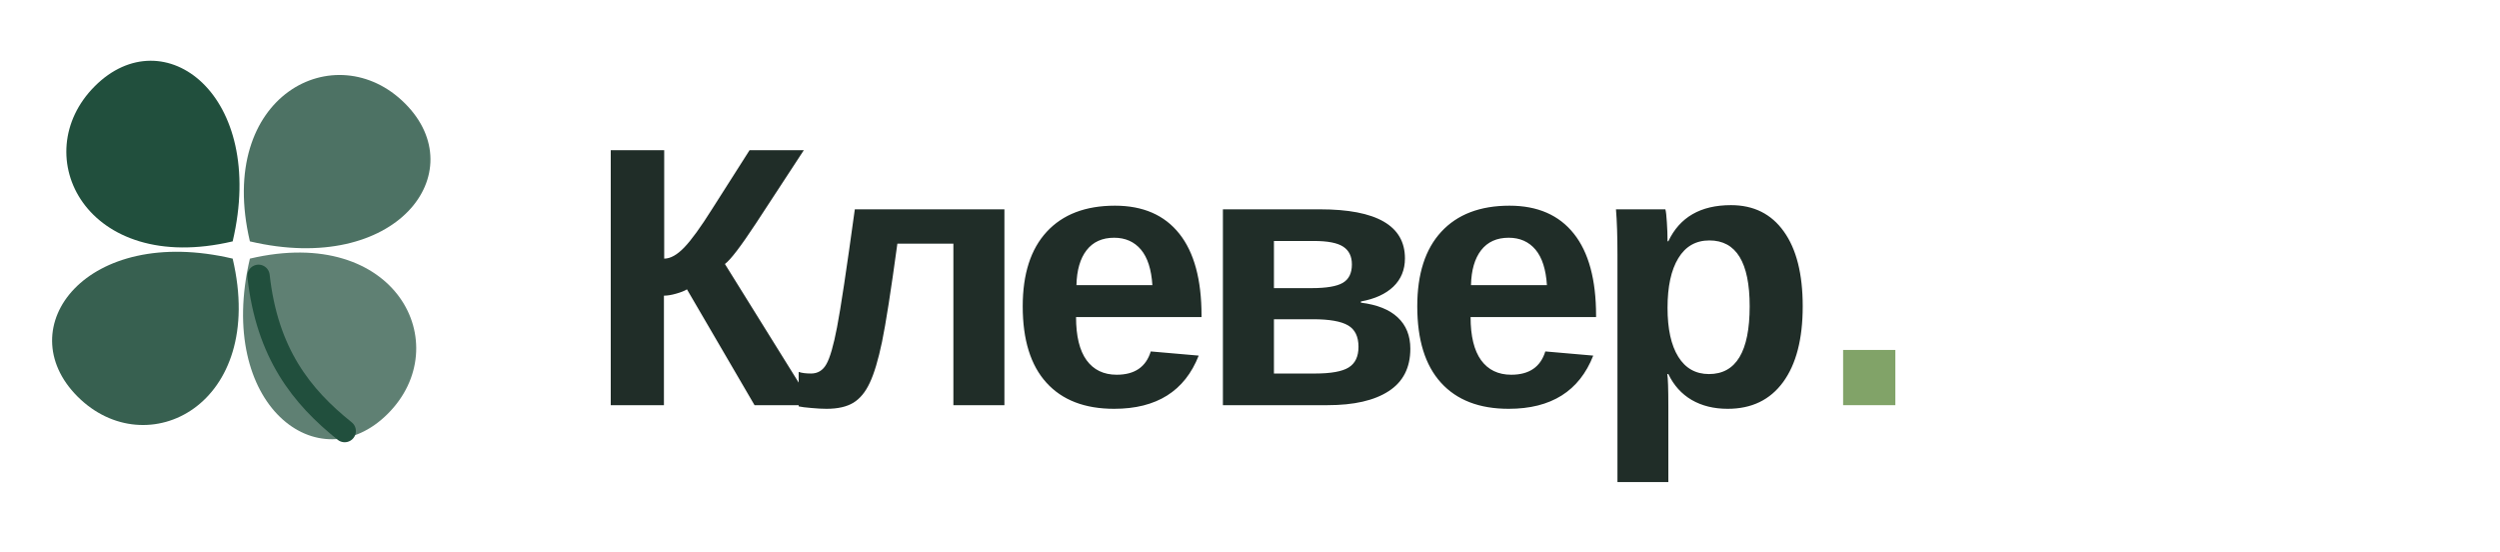
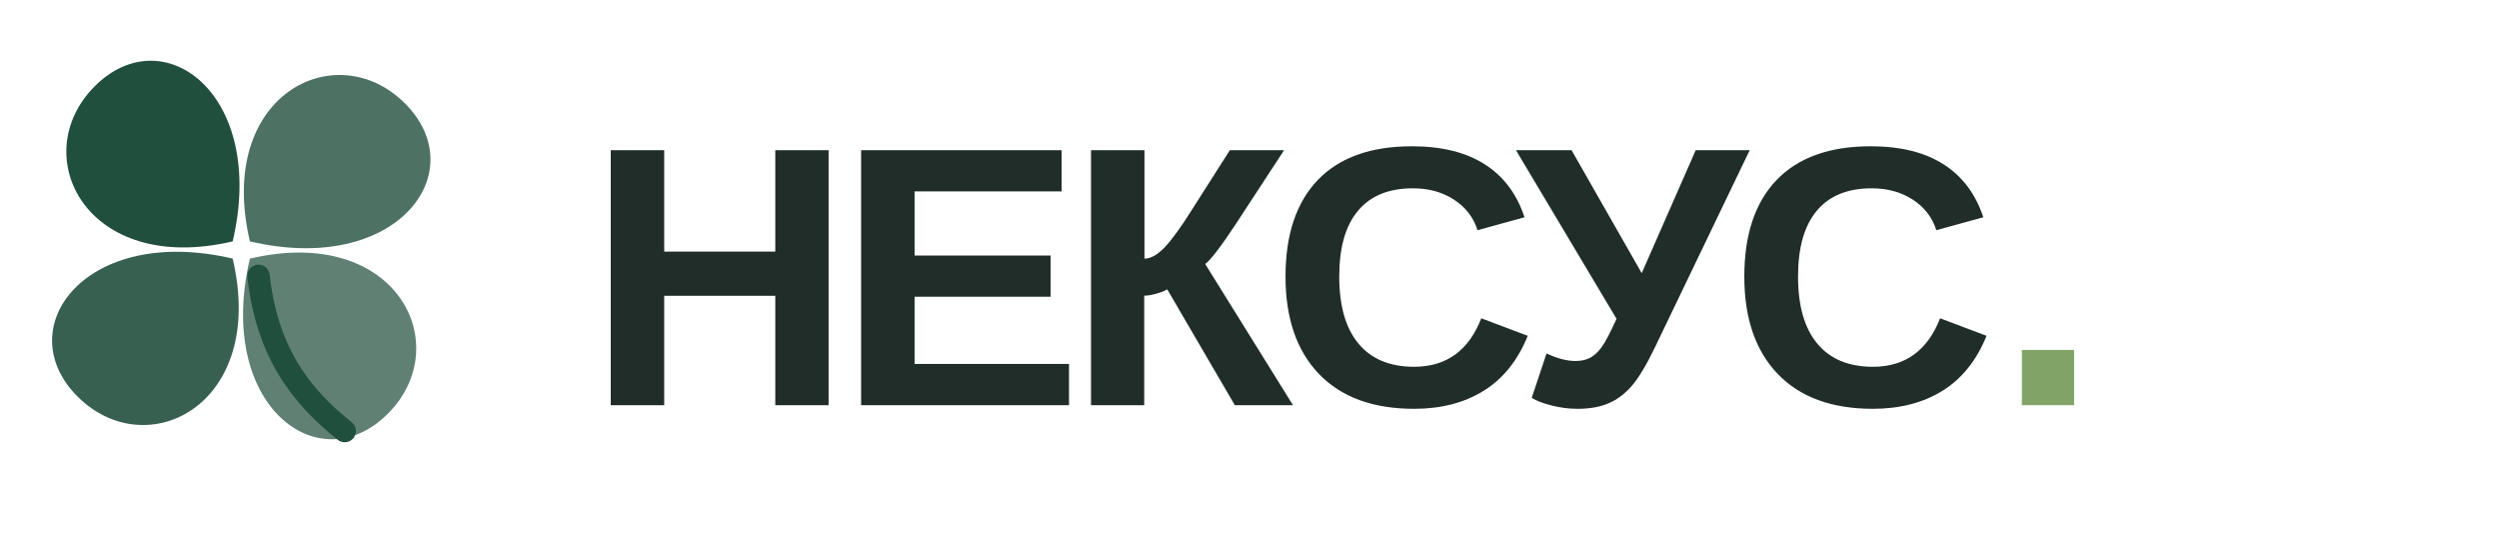
<svg xmlns="http://www.w3.org/2000/svg" viewBox="0 0 290 64">
  <g fill="#214f3d">
    <path d="M27 28C10 32 3 18 11 10c8-8 20 1 16 18Z" />
    <path d="M29 28c-4-17 10-24 18-16 8 8-1 20-18 16Z" opacity=".8" />
    <path d="M29 30c17-4 24 10 16 18-8 8-20-1-16-18Z" opacity=".72" />
    <path d="M27 30c4 17-10 24-18 16-8-8 1-20 18-16Z" opacity=".9" />
  </g>
  <path d="M30 32c1 9 5 14 10 18" fill="none" stroke="#214f3d" stroke-width="2.6" stroke-linecap="round" />
-   <text x="68" y="47" font-family="Arial,sans-serif" font-weight="700" font-size="43" letter-spacing="-2" fill="#202d28">Клевер<tspan fill="#81a368">.</tspan>
+   <text x="68" y="47" font-family="Arial,sans-serif" font-weight="700" font-size="43" letter-spacing="-2" fill="#202d28">НЕКСУС<tspan fill="#81a368">.</tspan>
  </text>
</svg>
